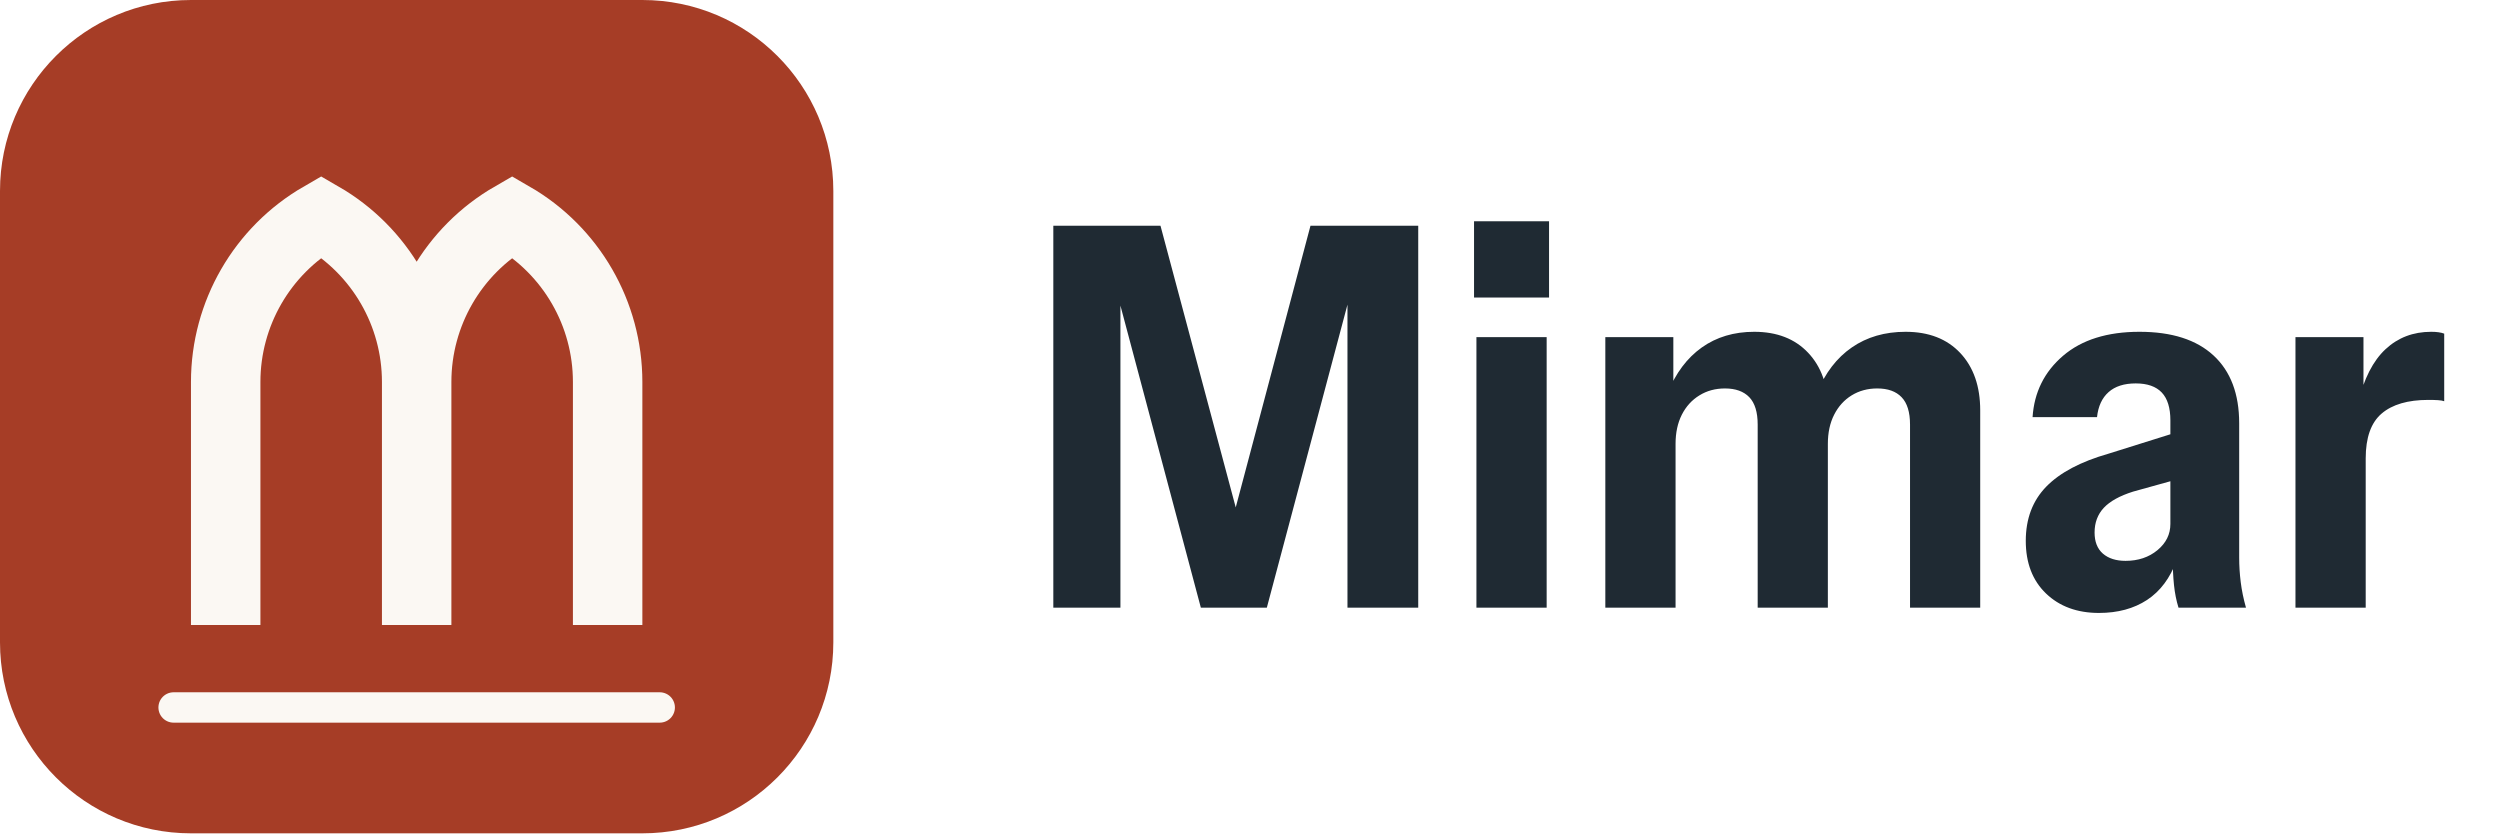
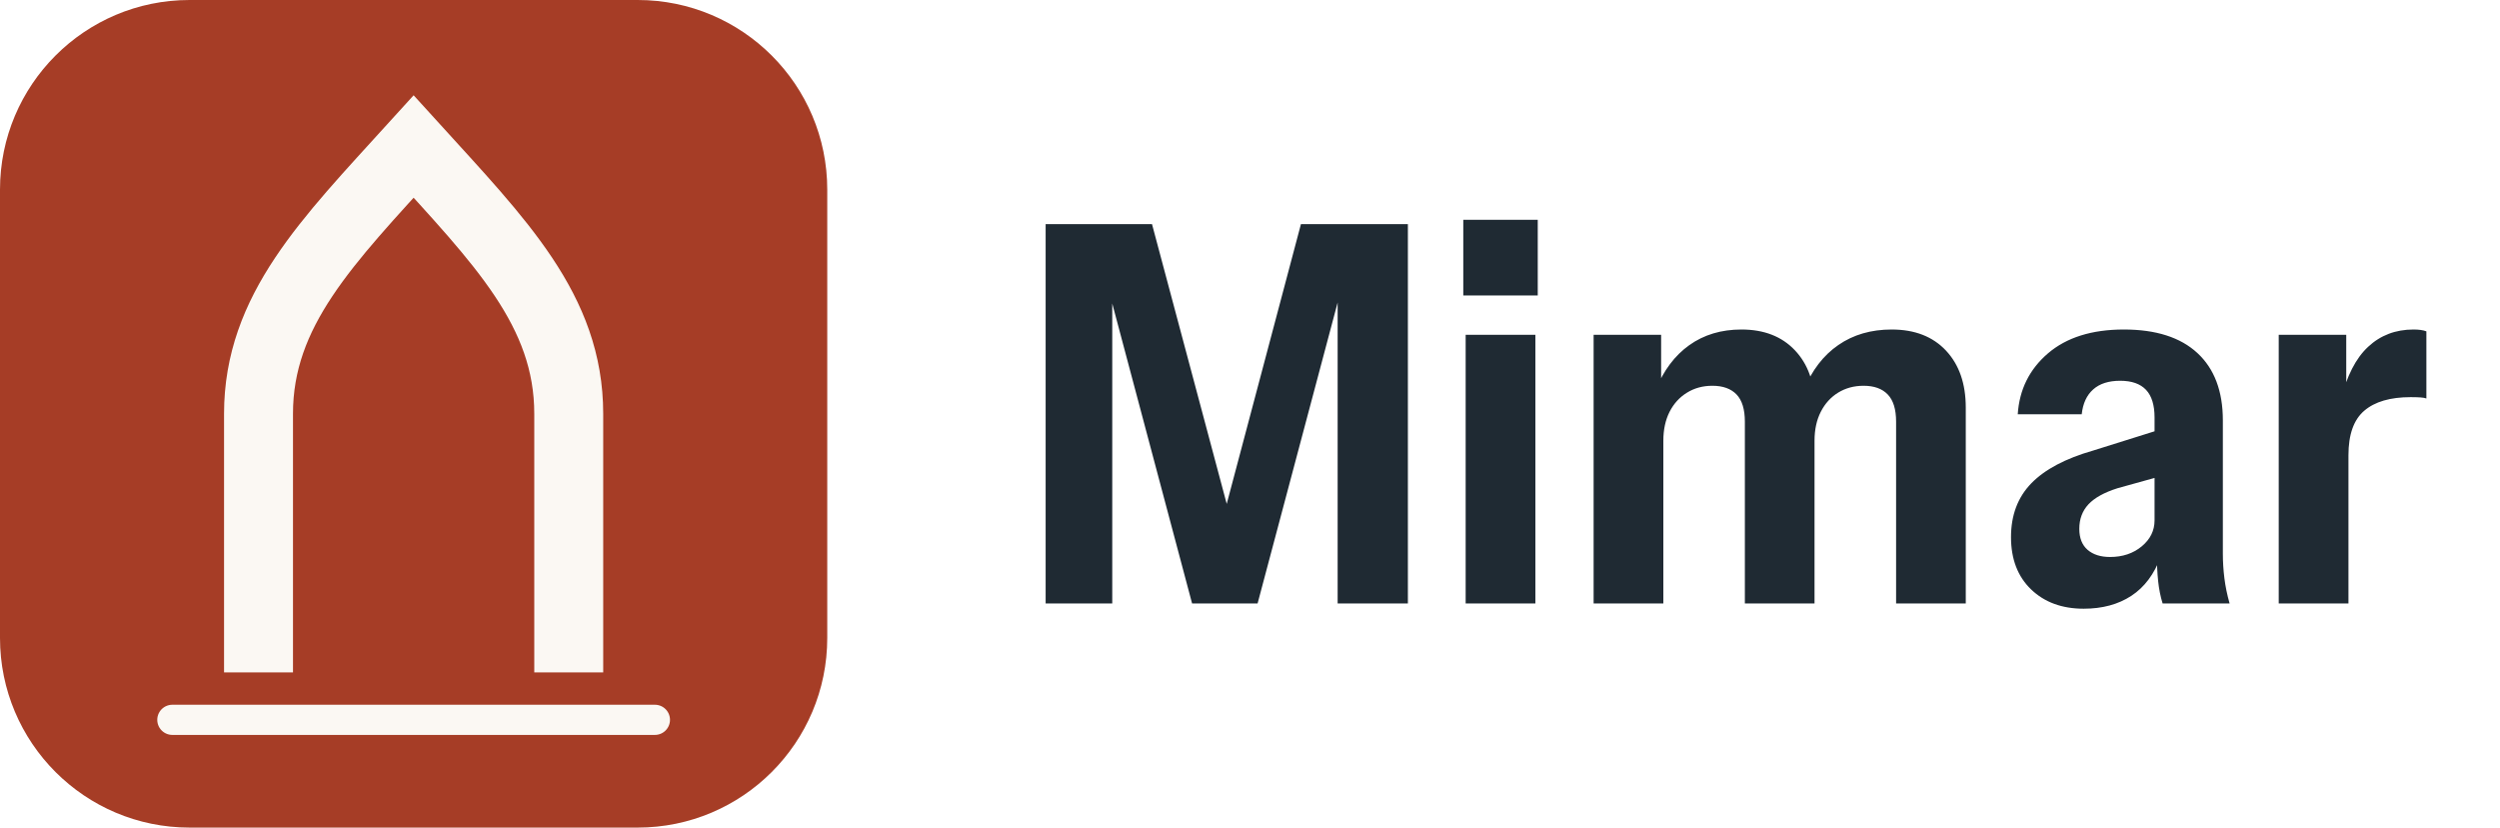
- <svg xmlns="http://www.w3.org/2000/svg" width="288" height="96" viewBox="0 0 288 96" role="img" aria-label="Mimar">
+ <svg xmlns="http://www.w3.org/2000/svg" width="290" height="96" viewBox="0 0 290 96" role="img" aria-label="Mimar">
  <rect width="96" height="96" rx="22" fill="#A63D26" />
-   <g transform="translate(0 -2)" fill="none" stroke="#FBF8F3">
-     <path d="M26 74V46A22 22 0 0 1 37 26.95A22 22 0 0 1 48 46A22 22 0 0 1 59 26.95A22 22 0 0 1 70 46V74M48 46V74" stroke-width="8" stroke-miterlimit="10" />
+   <g fill="none" stroke="#FBF8F3">
+     <path d="M30 78V48C30 36 38 28 48 17C58 28 66 36 66 48V78" stroke-width="8" stroke-miterlimit="10" />
    <path d="M20 83.5H76" stroke-width="3.5" stroke-linecap="round" />
  </g>
  <path transform="translate(118 70) scale(0.06111)" fill="#1F2A33" d="M54.7 0V-720H256.7L439.7 -35H357.7L539.5 -720H742.6V0H609.2V-649.5L629.9 -649L457.2 0H332.8L160.8 -646L181.2 -646.5V0Z M852.3 0V-510H984.7V0ZM847.8 -584.6V-728.3H989.2V-584.6Z M1095.3 0V-510H1223.5V-402H1227.7V0ZM1382.5 0V-345.1Q1382.5 -380.2 1366.7 -396.7Q1350.8 -413.2 1320.8 -413.2Q1293.7 -413.2 1272.6 -400.1Q1251.4 -387.1 1239.5 -363.7Q1227.7 -340.3 1227.7 -308.8L1212.9 -404.8Q1235.5 -460.8 1277.1 -490.4Q1318.7 -520 1376 -520Q1440.3 -520 1477.6 -480.5Q1514.8 -441.1 1514.8 -376.1V0ZM1669.7 0V-345.1Q1669.7 -380.2 1653.8 -396.7Q1638 -413.2 1607.9 -413.2Q1580.9 -413.2 1559.7 -400.2Q1538.6 -387.2 1526.7 -363.8Q1514.8 -340.5 1514.8 -308.8L1494.5 -405.2Q1517.4 -461.2 1560.1 -490.6Q1602.7 -520 1661.3 -520Q1726.9 -520 1764.5 -479.9Q1802 -439.8 1802 -371.9V0Z M2175.8 0Q2169.7 -19.6 2167.3 -42.6Q2164.9 -65.6 2164.9 -94.2H2160.5V-353Q2160.5 -388.3 2144.3 -405.5Q2128 -422.7 2095.2 -422.7Q2062.4 -422.7 2044 -406.3Q2025.5 -389.9 2022.2 -359.1H1900.7Q1905.3 -429.5 1958.2 -474.8Q2011.1 -520 2102.2 -520Q2193.6 -520 2241.9 -475.3Q2290.2 -430.6 2290.2 -347.5V-94.2Q2290.2 -71.4 2293.1 -48.1Q2296 -24.7 2303 0ZM2025.9 10Q1964.2 10 1926 -26.7Q1887.9 -63.4 1887.9 -125.9Q1887.9 -188.4 1926.5 -228.1Q1965.1 -267.7 2043.8 -290.2L2187.3 -335.2V-245.7L2090.1 -218.7Q2052.5 -206.8 2035 -188.2Q2017.6 -169.5 2017.6 -141.6Q2017.6 -115.5 2033.3 -101.8Q2049.1 -88.2 2076 -88.2Q2111.8 -88.2 2136.2 -108.4Q2160.5 -128.6 2160.5 -157.7L2172.2 -88.9Q2153.9 -39.1 2116.5 -14.5Q2079.1 10 2025.9 10Z M2396.3 0V-510H2524.5V-387.8H2528.7V0ZM2528.7 -281.3 2514.2 -385.7Q2530.8 -454.4 2566.1 -487.2Q2601.3 -520 2652.2 -520Q2667.7 -520 2676.7 -516.5V-389.1Q2672.7 -390.6 2665.3 -391.1Q2657.8 -391.6 2646.7 -391.6Q2588.9 -391.6 2558.8 -365.9Q2528.7 -340.3 2528.7 -281.3Z" />
</svg>
